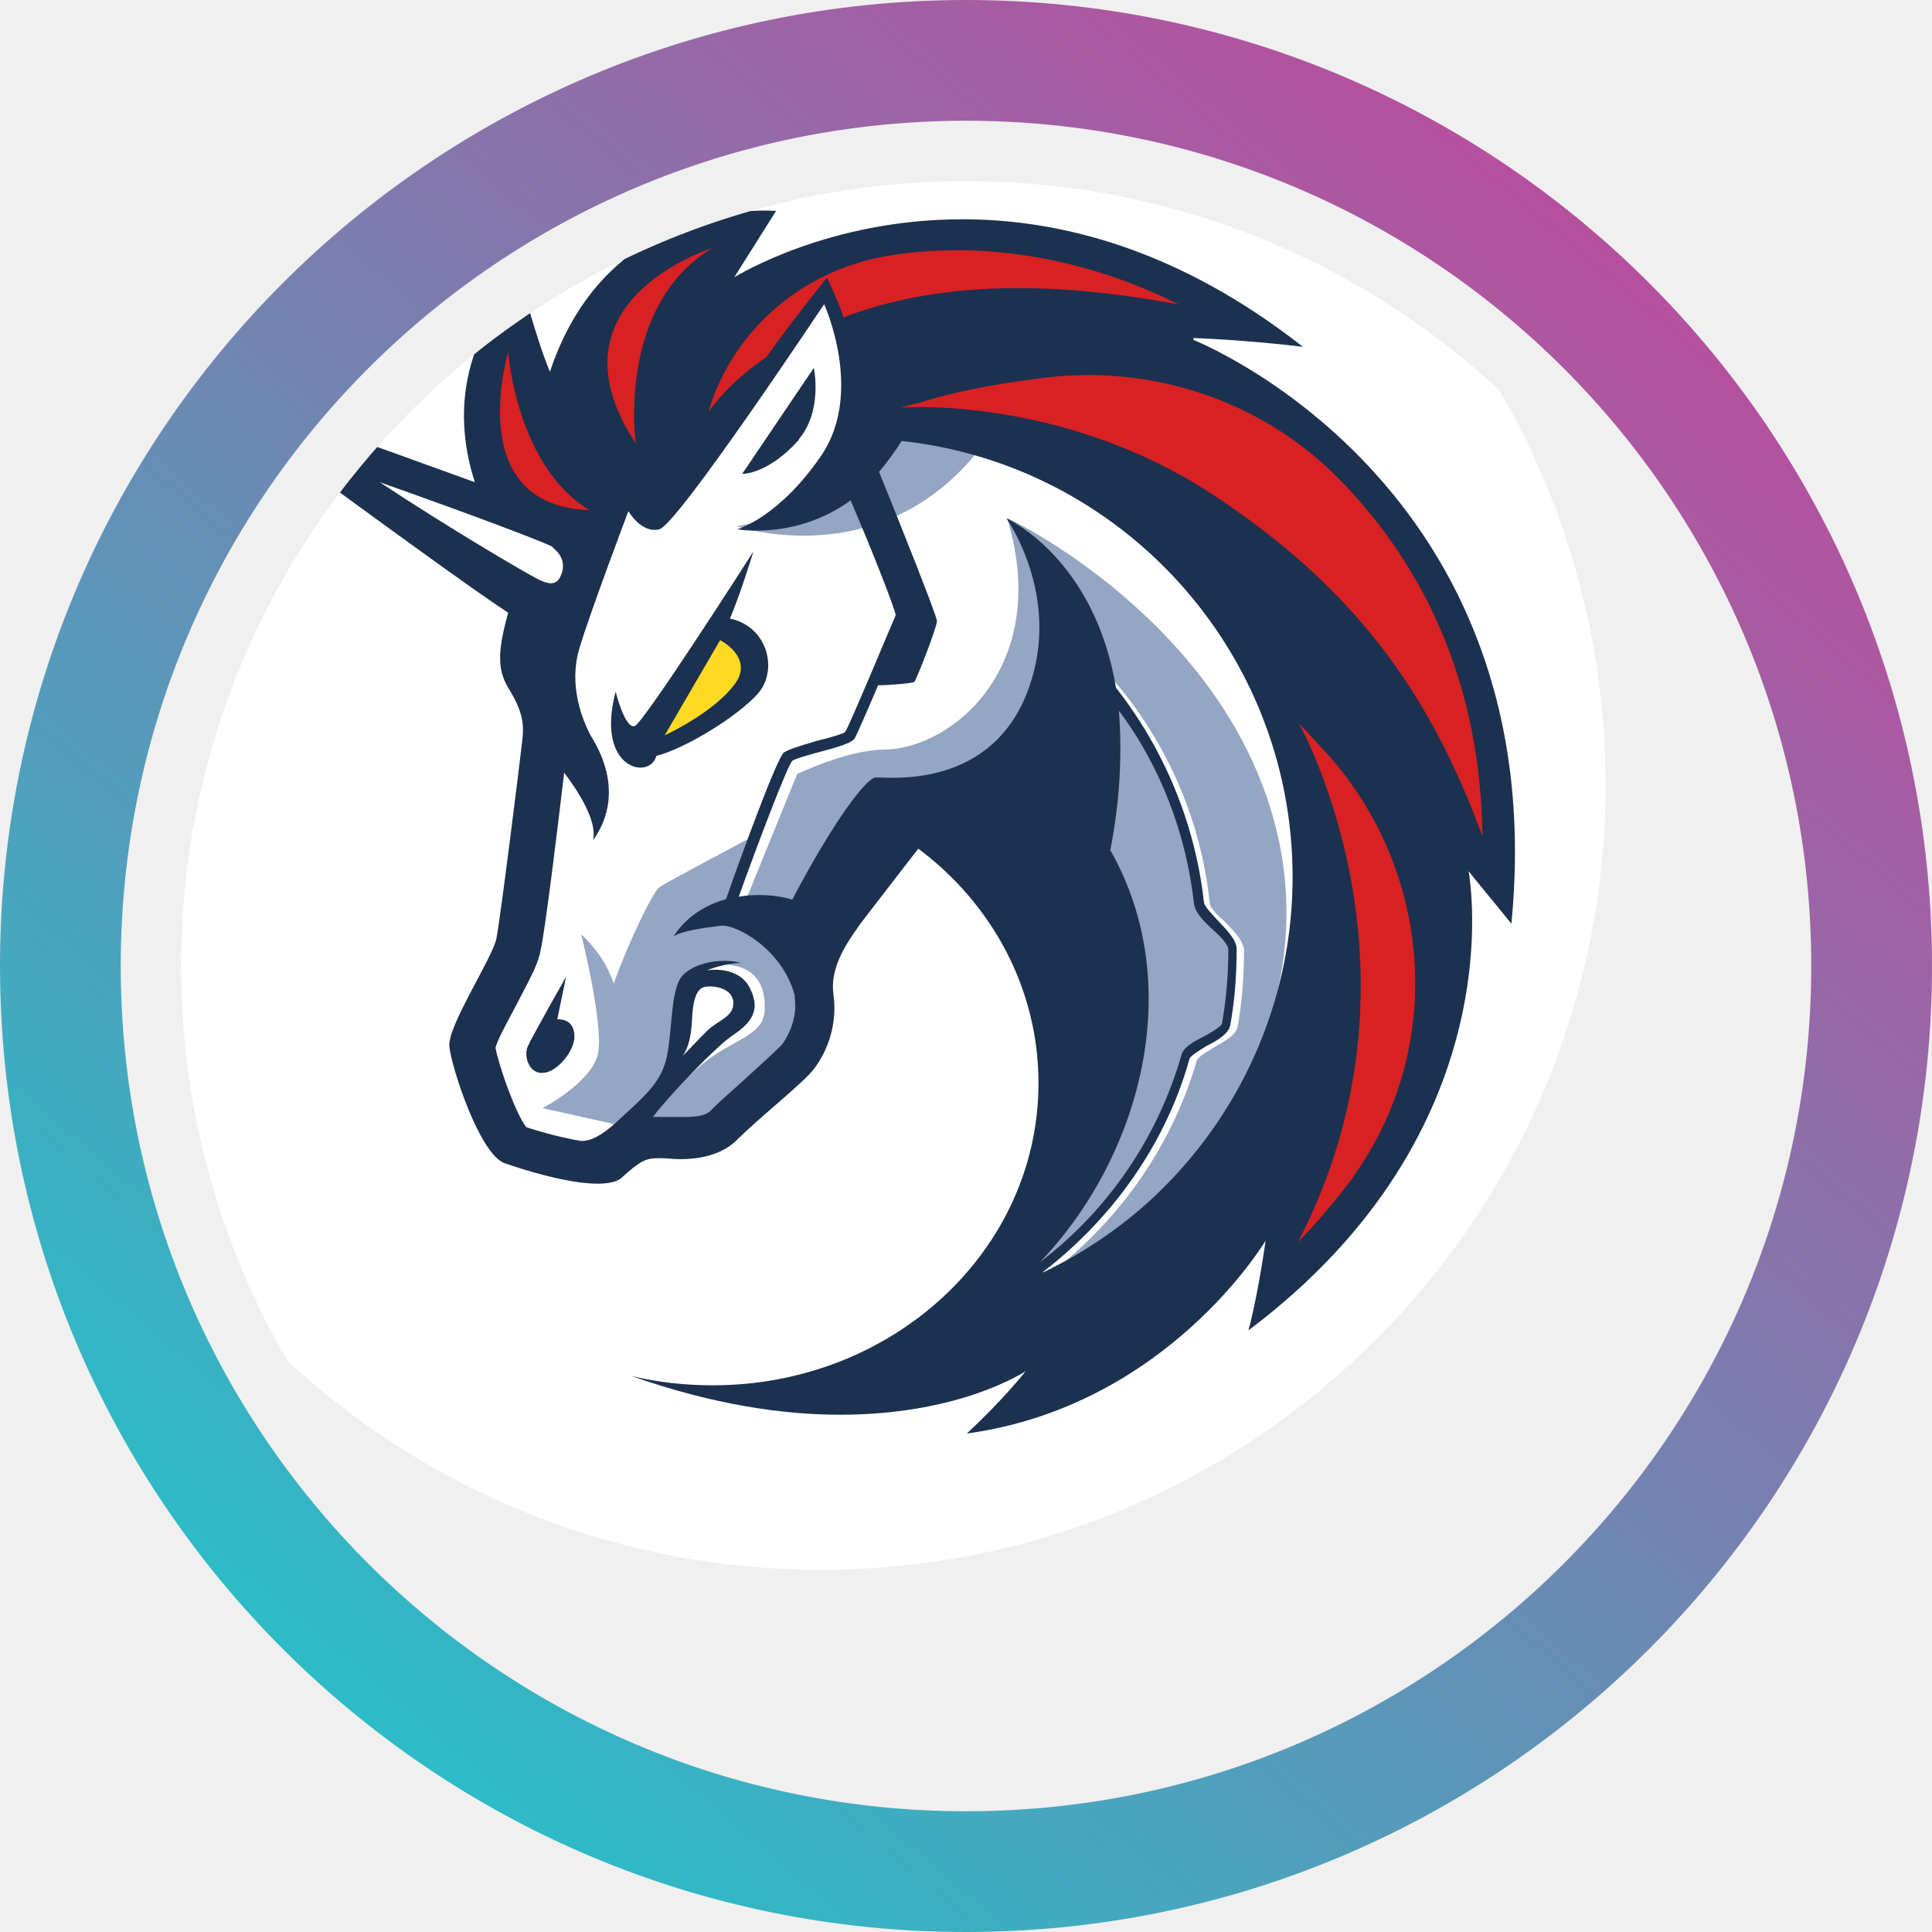
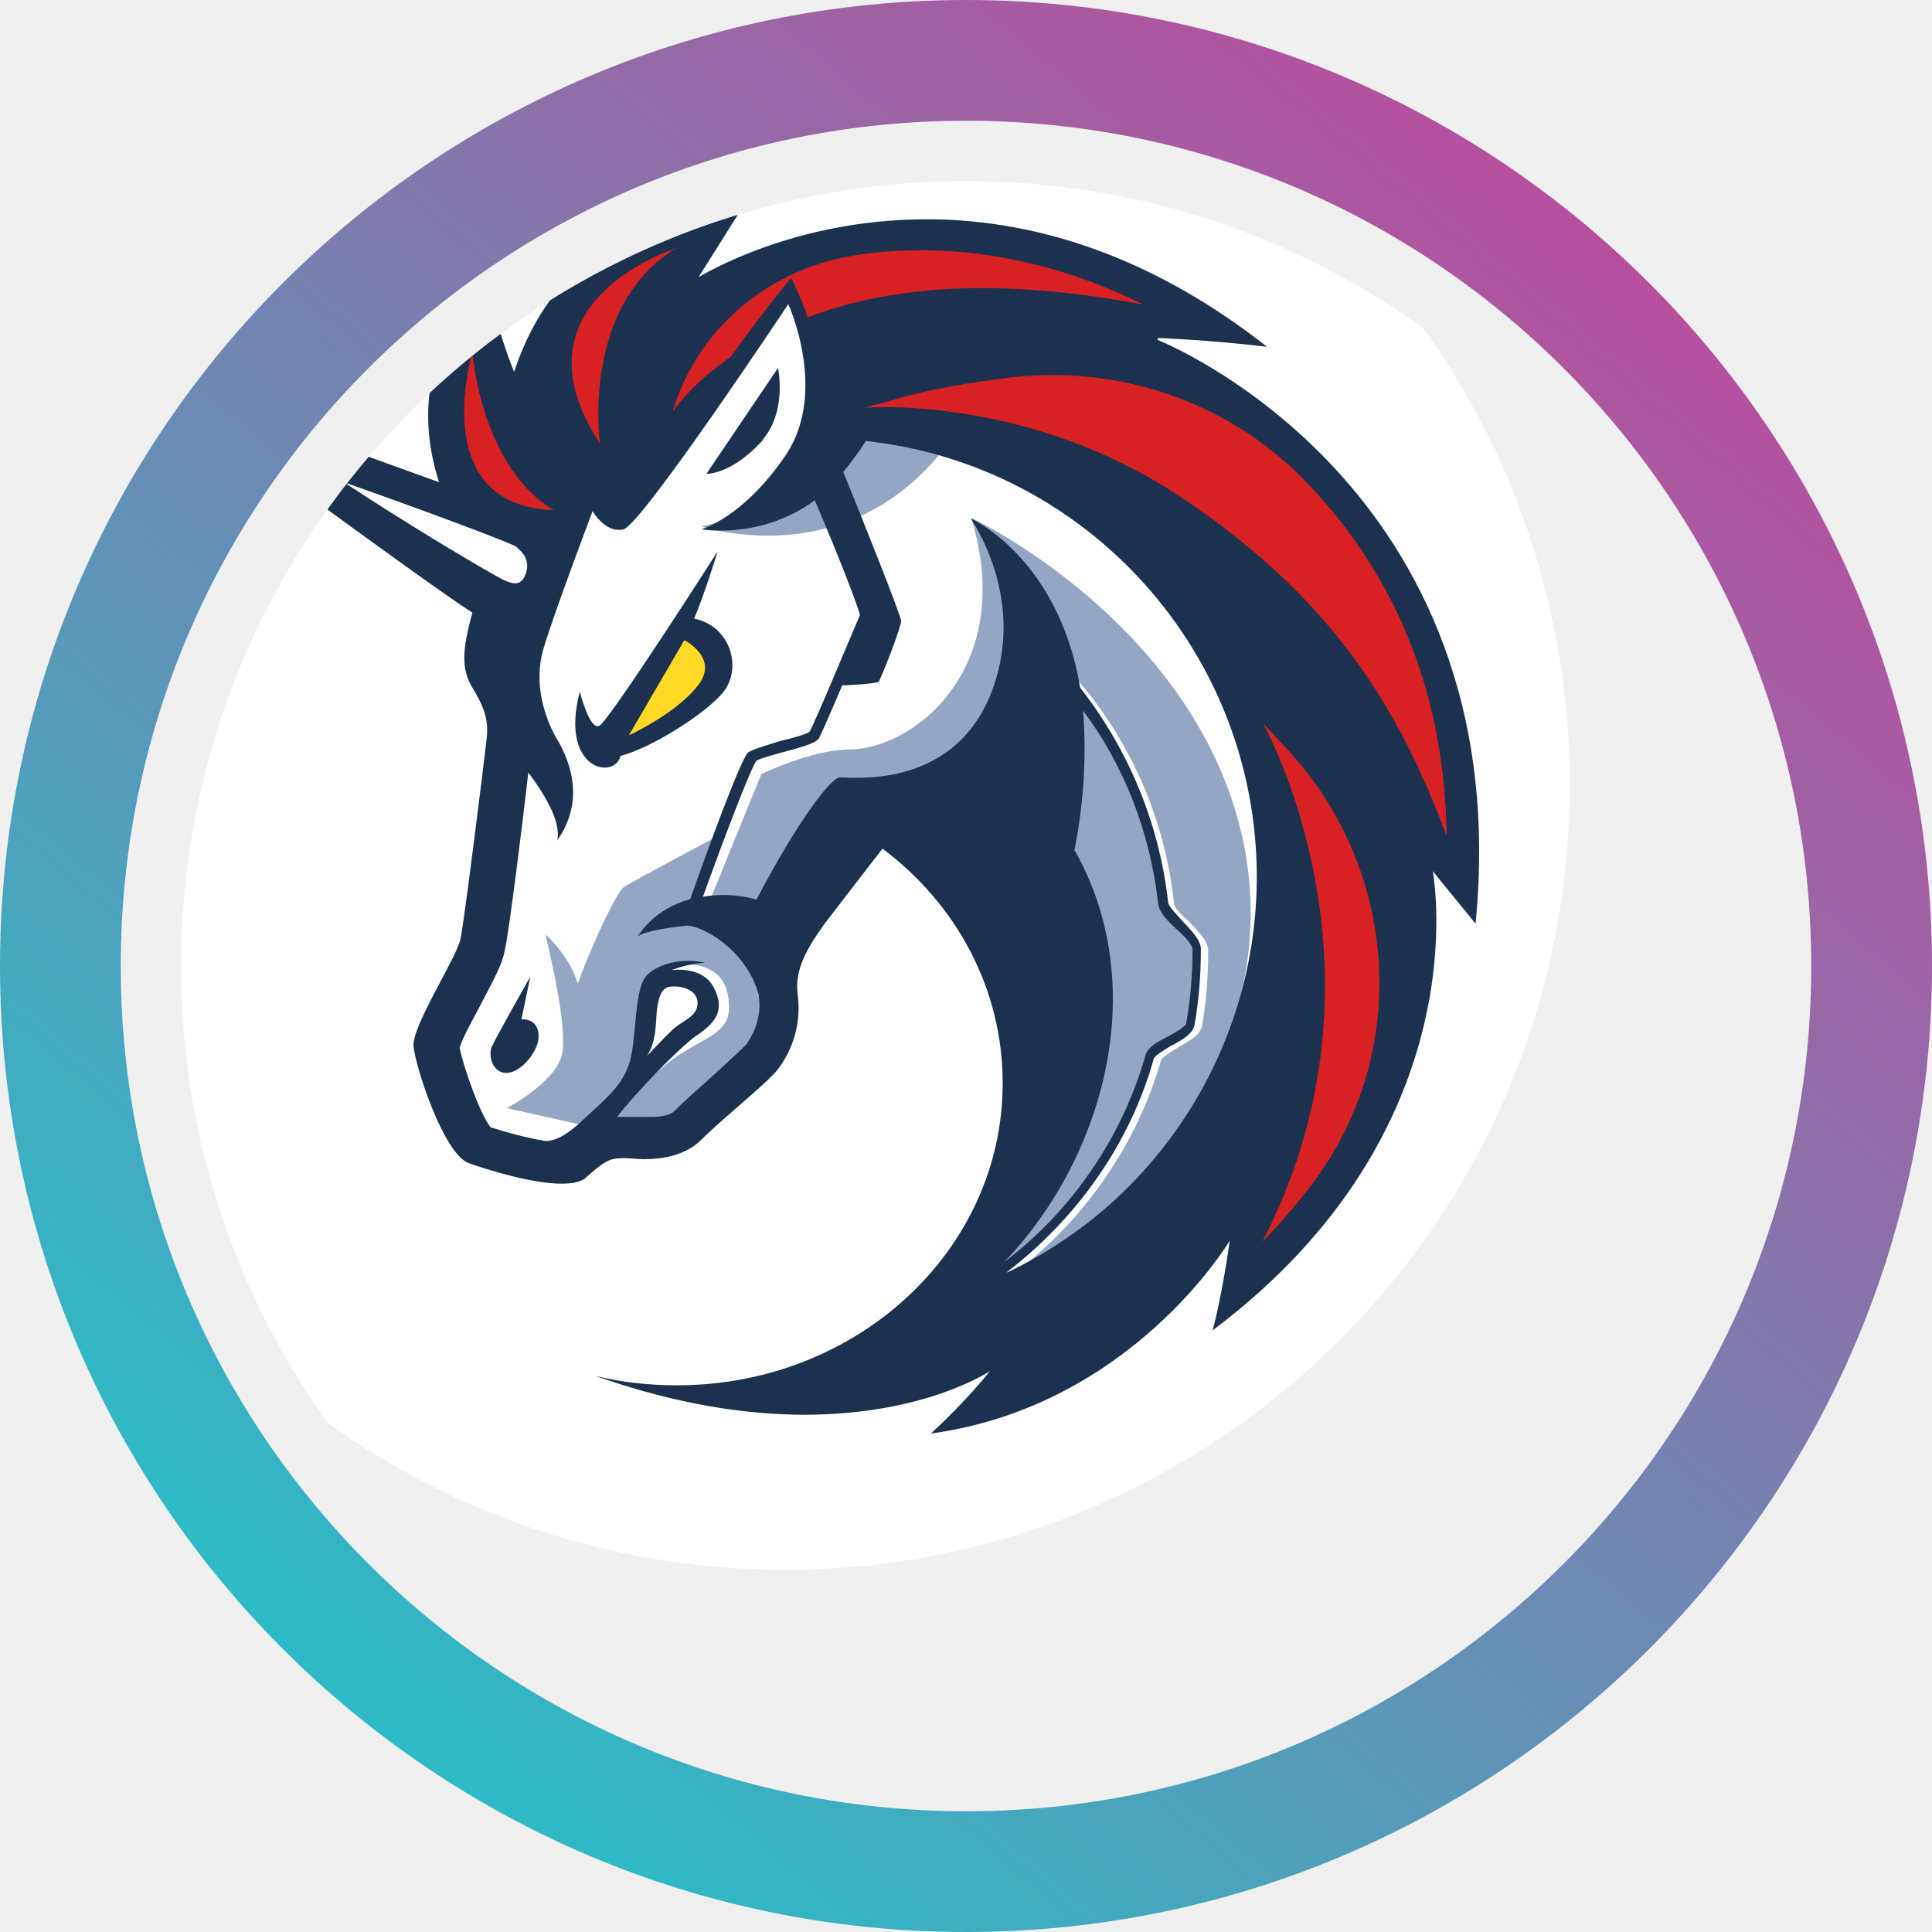
<svg xmlns="http://www.w3.org/2000/svg" width="32" height="32" viewBox="0 0 32 32" fill="none">
  <circle cx="16" cy="16" r="15" stroke="url(#paint0_linear_40_91)" stroke-width="2" />
  <g clip-path="url(#circleClip)">
    <g style="transform: scale(0.8125); transform-origin: 50% 50%;">
-       <path fill="#fff" d="M16.73 32c8.837 0 16-7.163 16-16s-7.163-16-16-16-16 7.163-16 16 7.163 16 16 16" />
-       <path fill="#fff" d="m10.73 18 .7-5.26-6.07-4.21 5.55 1.88 1.31-2.01L17 5.43l10.54 5.81.55 8.86-4.7 6.53-3.71.57 1.92-3.51v-3.38l-1.4-2.64-1.42-.94-2.18 2.25v2.38l-1.7 1.59-2.16.26-.96.54-1.57-.5-.66-2.36 1.18-1.66z" />
-       <path fill="#94A6C3" d="M20.43 8.48c-1.16-.24-2.42-.18-2.42-.18s-.42 1.92-2.99 2.43c.02 0 3.4 1.16 5.41-2.25m1.04 17.43c1.4-1.09 2.44-2.6 2.93-4.3.02-.06.22-.18.35-.26.22-.13.44-.24.48-.42.09-.5.13-1.03.13-1.55 0-.19-.2-.39-.39-.59-.15-.13-.31-.28-.31-.39a8.3 8.3 0 0 0-2.6-5.2l-.15.15c1.42 1.33 2.34 3.14 2.53 5.06.02.18.19.35.37.52.15.13.33.33.33.42 0 .5-.04 1-.13 1.5-.02.09-.22.18-.37.26-.22.11-.42.22-.46.39-.52 1.86-1.73 3.47-3.32 4.52.28-.61 1.18-2.6 1.66-3.6l-.09-3.23-2.77-2.68-1.57.22-1.73 2.8s.81 1.03-.33 2.23c-1.11 1.18-1.99 1.44-1.99 1.44l-.81-.44c.24-.31.72-.76 1.09-1.07.63-.52 1.27-.57 1.27-1.13.03-1.18-1.24-.86-1.24-.86l-.46.44-.19 1.62-.96 1.2-.11-.02-1.57-.35s.96-.5 1.12-1.07c.15-.55-.31-2.36-.33-2.47.02.02.46.39.66 1 .35-.96.81-1.88.94-1.97s1.9-1.03 1.9-1.03l-.59 1.55.44-.24 1.05-2.58s1.03-.5 1.79-.5c1.37-.02 3.41-1.7 2.49-4.72.26.11 4.8 2.38 5.59 6.83.59 3.42-1.35 6.63-4.63 8.49z" />
-       <path fill="#1B314F" d="M16.28 8.96c.5-.59.31-1.46.31-1.46l-1.46 2.16s.52.02 1.16-.7zm-4.92 11.82.18-.87s-.72 1.27-.79 1.44c-.07.2.04.55.33.52.28-.02.63-.44.63-.74 0-.39-.35-.35-.35-.35" />
-       <path fill="#1B314F" d="M24.33 6.89s1.09.04 2.23.18c-2.56-2.01-4.98-2.6-6.94-2.6-2.71 0-4.54 1.12-4.65 1.18l.85-1.35s-3.41-.33-4.61 3.28c-.31-.76-.59-1.88-.59-1.88s-1.77 1.55-.94 4.13c-2.03-.74-4.93-1.77-5.05-1.79-.15-.02-.2.04-.2.04s-.04.06.09.18c.24.19 4.83 3.58 5.84 4.23-.22.79-.22 1.16 0 1.53.31.5.33.76.28 1.13-.04.37-.44 3.58-.52 3.98s-1 1.79-.96 2.2c.04.42.61 2.18 1.12 2.38.37.13 1.29.42 1.9.42.22 0 .42-.04.5-.13.37-.33.48-.39.74-.39h.06c.11 0 .24.02.39.02.35 0 .81-.07 1.13-.37.48-.48 1.31-1.13 1.57-1.44.33-.42.5-.98.42-1.55-.07-.52.22-.98.55-1.44.42-.55 1.18-1.53 1.18-1.53 1.51 1.13 2.45 2.86 2.45 4.78 0 3.41-2.97 6.16-6.64 6.16-.57 0-1.11-.06-1.66-.19 1.68.59 3.1.79 4.26.79 2.47 0 3.78-.89 3.78-.89s-.46.59-1.2 1.27h.02c4.08-.57 6.07-3.93 6.07-3.93s-.15 1.09-.35 1.83c5.43-4.08 4.51-9.19 4.49-9.36.04.06.59.72.87 1.07.88-9-6.48-11.9-6.48-11.9zm-8.36 14.37c-.09.11-.46.44-.72.68s-.55.48-.76.7c-.09.09-.26.13-.52.13h-.66c.33-.44 1.29-1.44 1.62-1.66.39-.26.59-.52.35-.98s-.87-.35-.87-.35.37-.15.7-.15c-.42-.11-.94 0-1.18.24-.26.24-.22 1.09-.33 1.64-.11.57-.48.85-1.05 1.38-.31.28-.52.37-.7.37-.37-.06-.81-.18-1.12-.28-.22-.28-.55-1.22-.63-1.62.06-.22.33-.68.46-.94.26-.5.42-.79.46-1.05.09-.37.37-2.66.48-3.62.28.37.68.98.59 1.38.63-.89.18-1.77-.04-2.12-.19-.35-.46-1.05-.24-1.79s1-2.8 1-2.8.26.46.63.37S16.8 6.2 16.8 6.2s.81 1.77-.04 3.06c-.87 1.29-1.73 1.53-1.73 1.53s1.2.22 2.31-.59c.46 1.07.89 2.18.92 2.34-.07.15-.94 2.25-1.03 2.38-.04.04-.35.13-.57.18-.37.11-.59.18-.68.24-.15.13-.85 2.05-1.18 2.99-.39.11-.79.33-1.07.76.15-.11.63-.18.98-.22.31-.02 1.24.48 1.49 1.42v.04c.05.34-.06.67-.24.94zm-2.05.26c.2-.28.18-.76.2-.92s.06-.44.24-.48.59.02.59.33c0 .28-.31.35-.52.55-.16.15-.46.48-.51.52m8.71-4.17c.22-1.11.24-2.07.18-2.86.85 1.13 1.37 2.51 1.53 3.93.02.18.19.35.37.52.15.13.33.31.33.42 0 .5-.04 1-.13 1.51-.02.06-.22.18-.37.26-.22.11-.42.22-.46.39a8.12 8.12 0 0 1-2.88 4.21c2.03-2.12 3.01-5.61 1.44-8.39zm-1.37 8.58c1.42-1.09 2.51-2.62 2.99-4.35.02-.06.22-.18.35-.26.22-.11.44-.24.48-.42.09-.5.13-1.03.13-1.55 0-.19-.2-.39-.39-.59-.11-.13-.28-.28-.28-.39-.18-1.59-.81-3.1-1.79-4.35-.44-2.62-2.18-3.43-2.23-3.45.04.07 1.18 1.7.39 3.62-.81 1.94-2.88 1.64-3.06 1.66-.18 0-.85.87-1.7 2.49-.11-.04-.57-.15-1.09-.06.39-1.09.98-2.64 1.09-2.77.04-.04.37-.13.59-.19.42-.11.61-.18.68-.26.04-.07.26-.57.48-1.09.2 0 .7-.04.74-.07.04-.04.46-1.11.46-1.24 0-.11-.85-2.23-1.18-3.04.15-.18.31-.39.46-.63 4.48.48 7.97 4.28 7.97 8.89a8.93 8.93 0 0 1-5.09 8.06z" />
-       <path fill="#1B314F" d="M15.45 14.14c.42-.48.2-1.37-.57-1.53.2-.46.48-1.37.48-1.37s-2.23 3.49-2.42 3.56c-.2.07-.39-.7-.39-.7-.42 1.59.7 1.81.83 1.31.61-.16 1.66-.81 2.07-1.27" />
-       <path fill="#FFD923" d="m13.55 14.99 1.13-1.94s.66.33.33.85c-.41.61-1.46 1.09-1.46 1.09" />
-       <path fill="#D82122" d="M27.59 23.99c-.33.44-.7.89-1.13 1.33 2.81-5.42.13-10.37.02-10.57.2.2.39.42.57.61 2.16 2.4 2.42 6 .54 8.62zm2.62-6.97c-.98-2.64-2.38-4.89-5.46-6.92-2.97-1.97-6.16-1.81-6.33-1.79h-.04q.165-.06.33-.09c.68-.22 1.55-.39 2.43-.5 2.32-.33 4.65.45 6.25 2.14l.04.04c1.81 1.92 2.75 4.32 2.79 7.12zM24.05 6.21c-3.25-.61-5.35-.31-6.86.26-.04-.18-.2-.52-.33-.81-.45.55-.94 1.2-1.24 1.62-.83.57-1.18 1.12-1.18 1.12.48-1.64 1.88-2.86 3.58-3.17.48-.09 1-.13 1.57-.13 1.5.02 3.01.39 4.45 1.11zM12.02 10.4c-2.55-.09-1.7-3.06-1.66-3.23 0 .02.17 2.34 1.66 3.23m2.51-5.35c-1.97 1.18-1.57 3.99-1.57 3.99-1.88-2.86 1.42-3.93 1.57-3.99" />
-       <path fill="#fff" d="M11.3 11.19c.13.11.26.31.11.59-.09.15-.22.13-.42.04-.26-.13-1.83-1.05-3.25-1.99 1.62.57 3.25 1.18 3.51 1.31l.04.04z" />
+       <g clip-path="url(#a)">
+         <path fill="#fff" d="M16 32c8.837 0 16-7.163 16-16S24.837 0 16 0 0 7.163 0 16s7.163 16 16 16" />
+         <path fill="#fff" d="m10 18 .7-5.26-6.07-4.21 5.55 1.88 1.31-2.01 4.78-2.97 10.54 5.81.55 8.86-4.7 6.53-3.71.57 1.92-3.51v-3.38l-1.4-2.64-1.42-.94-2.18 2.25v2.38l-1.7 1.59-2.16.26-.96.54-1.57-.5-.66-2.36L10 19.23z" />
+         <path fill="#94A6C3" d="M19.7 8.48c-1.16-.24-2.42-.18-2.42-.18s-.42 1.92-2.99 2.43c.02 0 3.4 1.16 5.41-2.25m1.04 17.43c1.4-1.09 2.44-2.6 2.93-4.3.02-.06.22-.18.35-.26.22-.13.44-.24.48-.42.09-.5.13-1.03.13-1.55 0-.19-.2-.39-.39-.59-.15-.13-.31-.28-.31-.39a8.3 8.3 0 0 0-2.6-5.2l-.15.15c1.42 1.33 2.34 3.14 2.53 5.06.02.18.19.35.37.52.15.13.33.33.33.42 0 .5-.04 1-.13 1.5-.02.09-.22.18-.37.26-.22.11-.42.22-.46.39-.52 1.86-1.73 3.47-3.32 4.52.28-.61 1.18-2.6 1.66-3.6l-.09-3.23-2.77-2.68-1.57.22-1.73 2.8s.81 1.03-.33 2.23c-1.11 1.18-1.99 1.44-1.99 1.44l-.81-.44c.24-.31.72-.76 1.09-1.07.63-.52 1.27-.57 1.27-1.13.03-1.18-1.24-.86-1.24-.86l-.46.44-.19 1.62-.96 1.2-.11-.02-1.57-.35s.96-.5 1.12-1.07c.15-.55-.31-2.36-.33-2.47.02.02.46.39.66 1 .35-.96.81-1.88.94-1.97s1.9-1.03 1.9-1.03l-.59 1.55.44-.24 1.05-2.58s1.03-.5 1.79-.5c1.37-.02 3.41-1.7 2.49-4.72.26.11 4.8 2.38 5.59 6.83.59 3.42-1.35 6.63-4.63 8.49z" />
+         <path fill="#1B314F" d="M15.55 8.96c.5-.59.31-1.46.31-1.46L14.4 9.66s.52.02 1.16-.7zm-4.92 11.82.18-.87s-.72 1.27-.79 1.44c-.07.2.04.55.33.52.28-.02.63-.44.63-.74 0-.39-.35-.35-.35-.35" />
+         <path fill="#1B314F" d="M23.6 6.89s1.09.04 2.23.18c-2.56-2.01-4.98-2.6-6.94-2.6-2.71 0-4.54 1.12-4.65 1.18l.85-1.35s-3.41-.33-4.61 3.28c-.31-.76-.59-1.88-.59-1.88s-1.77 1.55-.94 4.13C6.92 9.09 4.02 8.06 3.9 8.04c-.15-.02-.2.04-.2.04s-.04.06.09.18c.24.19 4.83 3.58 5.84 4.23-.22.79-.22 1.16 0 1.53.31.5.33.76.28 1.13-.04.37-.44 3.58-.52 3.98s-1 1.79-.96 2.2c.04.42.61 2.18 1.12 2.38.37.13 1.29.42 1.9.42.22 0 .42-.04.5-.13.37-.33.48-.39.74-.39h.06c.11 0 .24.02.39.02.35 0 .81-.07 1.13-.37.48-.48 1.31-1.13 1.57-1.44.33-.42.5-.98.42-1.55-.07-.52.22-.98.55-1.44.42-.55 1.18-1.53 1.18-1.53 1.51 1.13 2.45 2.86 2.45 4.78 0 3.41-2.97 6.16-6.64 6.16-.57 0-1.11-.06-1.66-.19 1.68.59 3.1.79 4.26.79 2.47 0 3.78-.89 3.78-.89s-.46.59-1.2 1.27H19c4.08-.57 6.07-3.93 6.07-3.93s-.15 1.09-.35 1.83c5.43-4.08 4.51-9.19 4.49-9.36.04.06.59.72.87 1.07.88-9-6.48-11.9-6.48-11.9zm-8.36 14.37c-.09.11-.46.44-.72.68s-.55.48-.76.7c-.09.09-.26.13-.52.13h-.66c.33-.44 1.29-1.44 1.62-1.66.39-.26.59-.52.35-.98s-.87-.35-.87-.35.37-.15.7-.15c-.42-.11-.94 0-1.18.24-.26.24-.22 1.09-.33 1.64-.11.57-.48.85-1.05 1.38-.31.28-.52.37-.7.37-.37-.06-.81-.18-1.12-.28-.22-.28-.55-1.22-.63-1.62.06-.22.33-.68.46-.94.26-.5.42-.79.46-1.05.09-.37.37-2.66.48-3.62.28.37.68.98.59 1.38.63-.89.18-1.77-.04-2.12-.19-.35-.46-1.05-.24-1.79s1-2.8 1-2.8.26.46.63.37 3.36-4.59 3.36-4.59.81 1.77-.04 3.06c-.87 1.29-1.73 1.53-1.73 1.53s1.2.22 2.31-.59c.46 1.07.89 2.18.92 2.34-.07.15-.94 2.25-1.03 2.38-.04.04-.35.13-.57.18-.37.11-.59.18-.68.24-.15.13-.85 2.05-1.18 2.99-.39.11-.79.33-1.07.76.15-.11.63-.18.98-.22.31-.02 1.24.48 1.49 1.42v.04c.05.34-.06.67-.24.94zm-2.05.26c.2-.28.18-.76.2-.92s.06-.44.24-.48.59.02.59.33c0 .28-.31.35-.52.55-.16.15-.46.48-.51.52m8.71-4.17c.22-1.11.24-2.07.18-2.86.85 1.13 1.37 2.51 1.53 3.93.02.18.19.35.37.52.15.13.33.31.33.42 0 .5-.04 1-.13 1.51-.02.06-.22.18-.37.26-.22.11-.42.22-.46.39a8.12 8.12 0 0 1-2.88 4.21c2.03-2.12 3.01-5.61 1.44-8.39zm-1.37 8.58c1.42-1.09 2.51-2.62 2.99-4.35.02-.06.22-.18.35-.26.22-.11.44-.24.48-.42.09-.5.13-1.03.13-1.55 0-.19-.2-.39-.39-.59-.11-.13-.28-.28-.28-.39-.18-1.59-.81-3.1-1.79-4.35-.44-2.62-2.18-3.43-2.23-3.45.04.07 1.18 1.7.39 3.62-.81 1.94-2.88 1.64-3.06 1.66-.18 0-.85.87-1.7 2.49-.11-.04-.57-.15-1.09-.06.39-1.09.98-2.64 1.09-2.77.04-.04.37-.13.59-.19.42-.11.61-.18.68-.26.04-.07.26-.57.48-1.09.2 0 .7-.04.74-.07.04-.04.46-1.11.46-1.24 0-.11-.85-2.23-1.18-3.04.15-.18.31-.39.46-.63 4.48.48 7.97 4.28 7.97 8.89a8.93 8.93 0 0 1-5.09 8.06z" />
+         <path fill="#1B314F" d="M14.72 14.14c.42-.48.2-1.37-.57-1.53.2-.46.48-1.37.48-1.37s-2.23 3.49-2.42 3.56c-.2.07-.39-.7-.39-.7-.42 1.59.7 1.81.83 1.31.61-.16 1.66-.81 2.07-1.27" />
+         <path fill="#FFD923" d="m12.82 14.99 1.13-1.94s.66.33.33.85c-.41.61-1.46 1.09-1.46 1.09" />
+         <path fill="#D82122" d="M26.86 23.99c-.33.44-.7.89-1.13 1.33 2.81-5.42.13-10.37.02-10.57.2.2.39.42.57.61 2.16 2.4 2.42 6 .54 8.62zm2.62-6.97c-.98-2.64-2.38-4.89-5.46-6.92-2.97-1.97-6.16-1.81-6.33-1.79h-.04q.165-.06.33-.09c.68-.22 1.55-.39 2.43-.5 2.32-.33 4.65.45 6.25 2.14l.04.04c1.81 1.92 2.75 4.32 2.79 7.12zM23.32 6.21c-3.25-.61-5.35-.31-6.86.26-.04-.18-.2-.52-.33-.81-.45.55-.94 1.2-1.24 1.62-.83.57-1.18 1.12-1.18 1.12.48-1.64 1.88-2.86 3.58-3.17.48-.09 1-.13 1.57-.13 1.5.02 3.01.39 4.45 1.11zM11.29 10.4c-2.55-.09-1.7-3.06-1.66-3.23 0 .02.17 2.34 1.66 3.23m2.51-5.35c-1.97 1.18-1.57 3.99-1.57 3.99-1.88-2.86 1.42-3.93 1.57-3.99" />
+         <path fill="#fff" d="M10.57 11.19c.13.11.26.31.11.59-.09.15-.22.13-.42.04-.26-.13-1.83-1.05-3.25-1.99 1.62.57 3.25 1.18 3.51 1.31l.04.04z" />
+       </g>
+       <defs>
+         <clipPath id="a">
+           <path fill="#fff" d="M0 0h32v32H0z" />
+         </clipPath>
+       </defs>
    </g>
  </g>
  <defs>
    <clipPath id="circleClip">
      <circle cx="16" cy="16" r="13" />
    </clipPath>
    <linearGradient id="paint0_linear_40_91" x1="26.976" y1="4.32" x2="6.592" y2="28.352" gradientUnits="userSpaceOnUse">
      <stop stop-color="#B6509E" />
      <stop offset="1" stop-color="#2EBAC6" />
    </linearGradient>
  </defs>
</svg>
